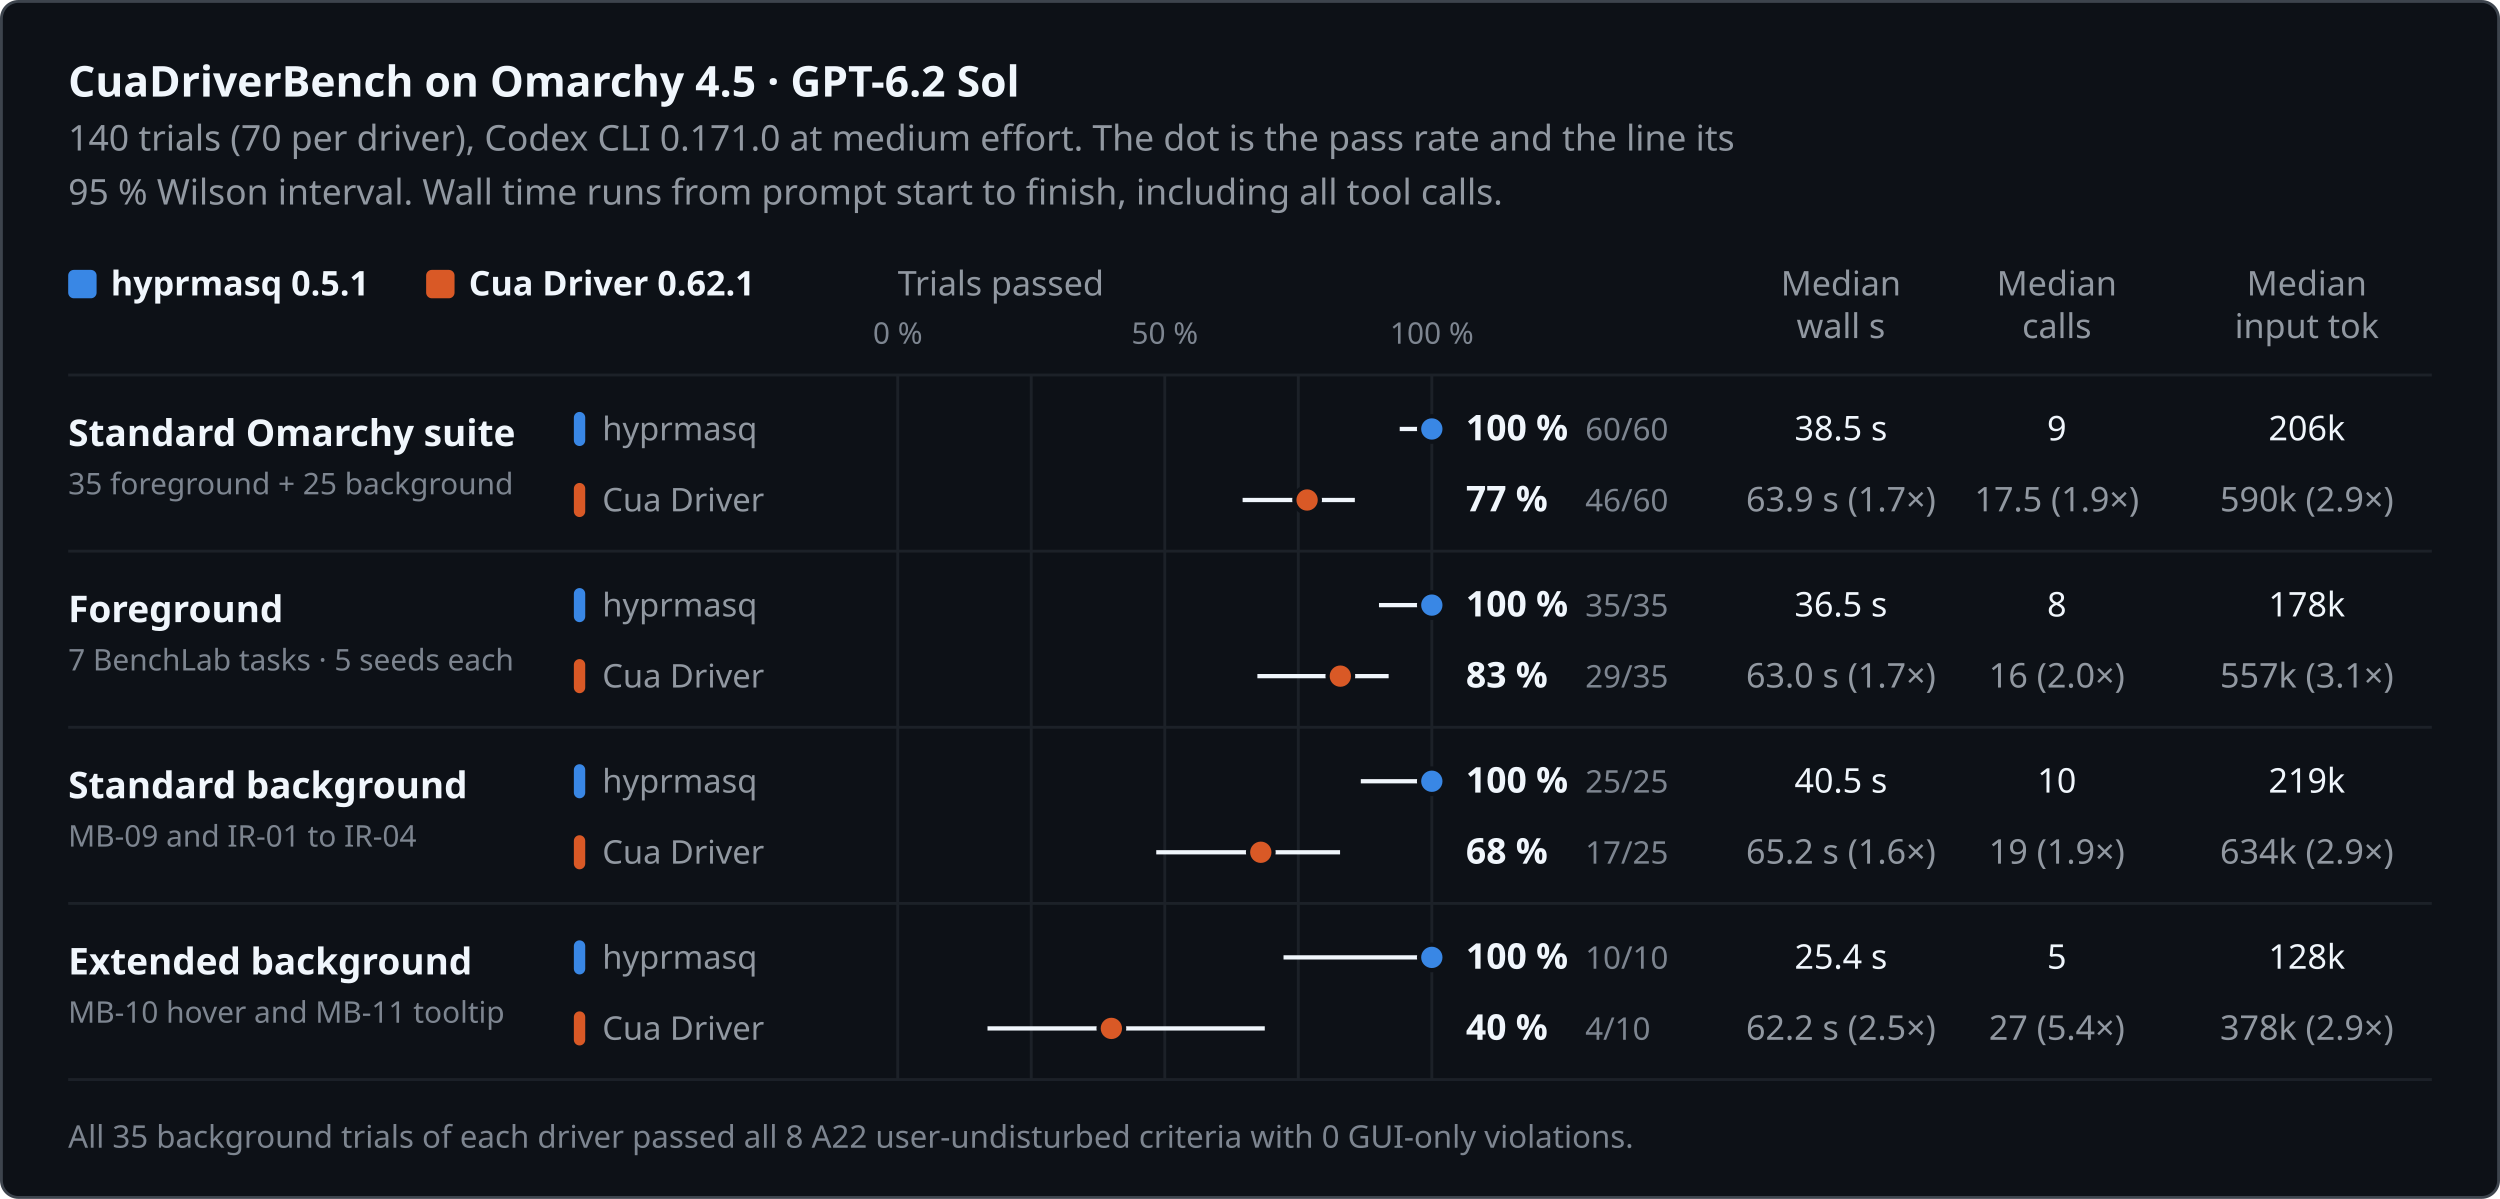
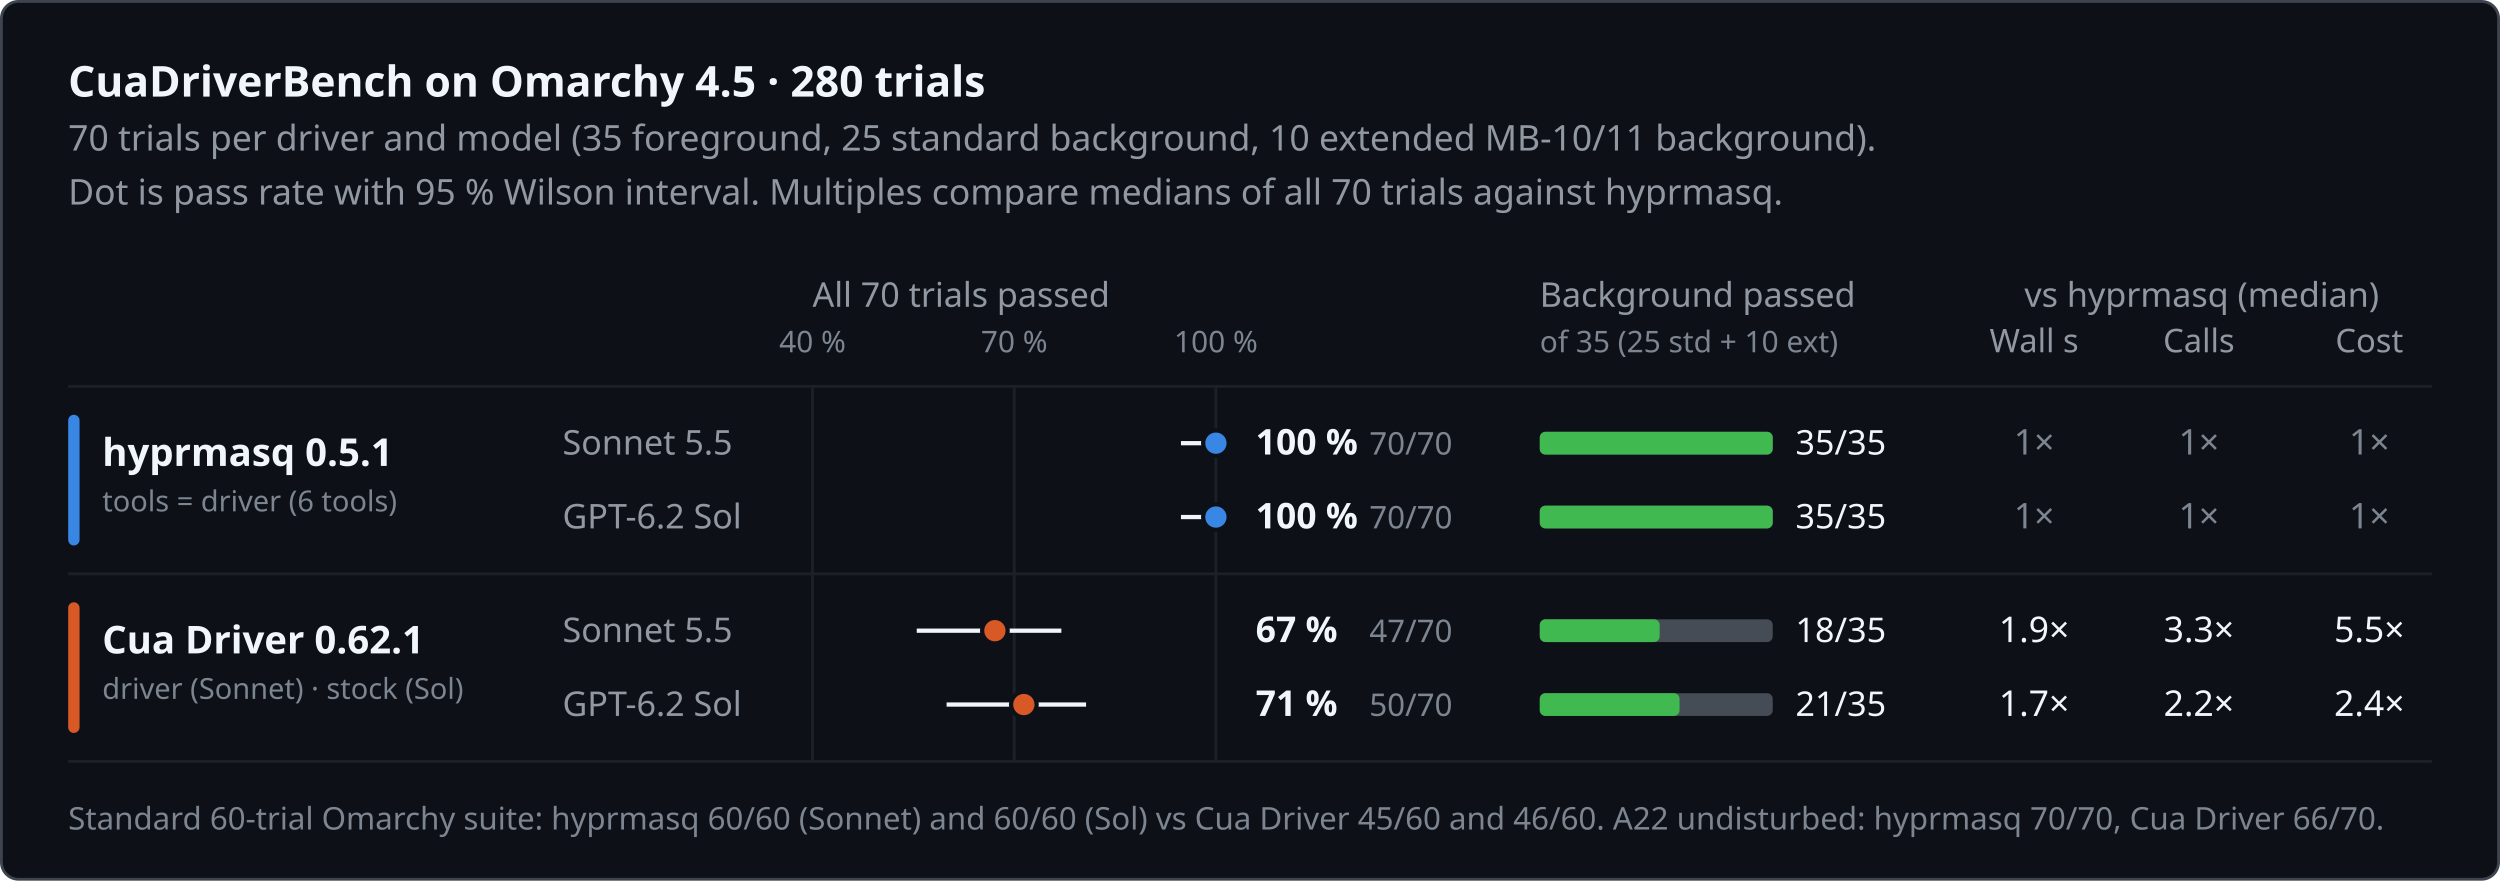
- <svg xmlns="http://www.w3.org/2000/svg" width="880" height="422" viewBox="0 0 880 422" role="img" aria-label="CuaDriverBench on Omarchy 4.5 with GPT-6.2 Sol: pass rates with 95 % Wilson intervals, median wall time, tool calls and input tokens for hyprmasq 0.5.1 and Cua Driver 0.62.1 across standard, foreground, background and extended background suites.">
+ <svg xmlns="http://www.w3.org/2000/svg" width="880" height="310" viewBox="0 0 880 310" role="img" aria-label="CuaDriverBench on Omarchy 4.5 across 280 trials (Claude Sonnet 5.5 and GPT-6.2 Sol): pass rate with 95 % Wilson interval on all 70 trials, background pass bar, and wall time, tool calls and list-price cost as multiples of hyprmasq 0.5.1.">
  <style>text{font-family:-apple-system, BlinkMacSystemFont, "Segoe UI", "Noto Sans", Helvetica, Arial, sans-serif;font-variant-numeric:tabular-nums}.t{fill:#f0f6fc}.t2{fill:#9198a1}.m{fill:#7d8590}.bg{fill:#0d1117;stroke:#3d444d}.grid{stroke:#1c2128;stroke-width:1}.axis{stroke:#3d444d;stroke-width:1}.out{fill:#454c56}.pass{fill:#3fb950}.dot0{fill:#3987e5;stroke:#0d1117;stroke-width:1.5}.dot1{fill:#d95926;stroke:#0d1117;stroke-width:1.5}.ring1{fill:#0d1117;stroke:#d95926;stroke-width:1.75}.dot{fill:#d1d7e0;stroke:#0d1117;stroke-width:1.5}.whisker{stroke:#f0f6fc;stroke-width:1.5}.range{stroke:#3d444d;stroke-width:1.5}.s0{fill:#3987e5}.s1{fill:#d95926}.s6{fill:#9085e9}.s7{fill:#e66767}</style>
-   <rect x="0.5" y="0.5" width="879" height="421" rx="6" class="bg" />
-   <text x="24" y="34" class="t" font-size="15" font-weight="600">CuaDriverBench on Omarchy 4.5 · GPT-6.2 Sol</text>
-   <text x="24" y="53" class="t2" font-size="12.5">140 trials (70 per driver), Codex CLI 0.171.0 at medium effort. The dot is the pass rate and the line its</text>
-   <text x="24" y="72" class="t2" font-size="12.5">95 % Wilson interval. Wall time runs from prompt start to finish, including all tool calls.</text>
-   <rect x="24" y="95" width="10" height="10" class="s0" rx="2" />
-   <text x="39" y="104" class="t" font-size="12" font-weight="600">hyprmasq 0.5.1</text>
-   <rect x="150" y="95" width="10" height="10" class="s1" rx="2" />
-   <text x="165" y="104" class="t" font-size="12" font-weight="600">Cua Driver 0.62.1</text>
-   <text x="316" y="104" class="t2" font-size="12">Trials passed</text>
-   <text x="316" y="121" class="m" font-size="10.5" text-anchor="middle">0 %</text>
-   <line x1="316" y1="132" x2="316" y2="380" class="grid" />
-   <text x="410" y="121" class="m" font-size="10.5" text-anchor="middle">50 %</text>
-   <line x1="410" y1="132" x2="410" y2="380" class="grid" />
-   <text x="504" y="121" class="m" font-size="10.5" text-anchor="middle">100 %</text>
-   <line x1="504" y1="132" x2="504" y2="380" class="grid" />
-   <line x1="363" y1="132" x2="363" y2="380" class="grid" />
-   <line x1="457" y1="132" x2="457" y2="380" class="grid" />
-   <text x="648" y="104" class="t2" font-size="12" text-anchor="middle">Median</text>
-   <text x="648" y="119" class="t2" font-size="12" text-anchor="middle">wall s</text>
-   <text x="724" y="104" class="t2" font-size="12" text-anchor="middle">Median</text>
-   <text x="724" y="119" class="t2" font-size="12" text-anchor="middle">calls</text>
-   <text x="812" y="104" class="t2" font-size="12" text-anchor="middle">Median</text>
-   <text x="812" y="119" class="t2" font-size="12" text-anchor="middle">input tok</text>
-   <line x1="24" y1="132" x2="856" y2="132" class="grid" />
-   <text x="24" y="157" class="t" font-size="13" font-weight="600">Standard Omarchy suite</text>
-   <text x="24" y="174" class="m" font-size="10.5">35 foreground + 25 background</text>
-   <rect x="202" y="145" width="4" height="12" class="s0" rx="2" />
-   <text x="212" y="155" class="t2" font-size="11.5">hyprmasq</text>
-   <line x1="492.7" y1="151" x2="504" y2="151" class="whisker" />
-   <circle cx="504" cy="151" r="4.5" class="dot0" />
-   <text x="516" y="155" class="t" font-size="12.5" font-weight="600">100 %</text>
-   <text x="558" y="155" class="m" font-size="11">60/60</text>
-   <text x="648" y="155" class="t" font-size="12" text-anchor="middle">38.5 s</text>
-   <text x="724" y="155" class="t" font-size="12" text-anchor="middle">9</text>
-   <text x="812" y="155" class="t" font-size="12" text-anchor="middle">206k</text>
-   <rect x="202" y="170" width="4" height="12" class="s1" rx="2" />
-   <text x="212" y="180" class="t2" font-size="11.5">Cua Driver</text>
-   <line x1="437.4" y1="176" x2="476.9" y2="176" class="whisker" />
-   <circle cx="460.1" cy="176" r="4.5" class="dot1" />
-   <text x="516" y="180" class="t" font-size="12.5" font-weight="600">77 %</text>
-   <text x="558" y="180" class="m" font-size="11">46/60</text>
-   <text x="648" y="180" class="t2" font-size="12" text-anchor="middle">63.9 s (1.7×)</text>
-   <text x="724" y="180" class="t2" font-size="12" text-anchor="middle">17.5 (1.9×)</text>
-   <text x="812" y="180" class="t2" font-size="12" text-anchor="middle">590k (2.9×)</text>
-   <line x1="24" y1="194" x2="856" y2="194" class="grid" />
-   <text x="24" y="219" class="t" font-size="13" font-weight="600">Foreground</text>
-   <text x="24" y="236" class="m" font-size="10.5">7 BenchLab tasks · 5 seeds each</text>
-   <rect x="202" y="207" width="4" height="12" class="s0" rx="2" />
-   <text x="212" y="217" class="t2" font-size="11.5">hyprmasq</text>
-   <line x1="485.4" y1="213" x2="504" y2="213" class="whisker" />
-   <circle cx="504" cy="213" r="4.5" class="dot0" />
-   <text x="516" y="217" class="t" font-size="12.5" font-weight="600">100 %</text>
-   <text x="558" y="217" class="m" font-size="11">35/35</text>
-   <text x="648" y="217" class="t" font-size="12" text-anchor="middle">36.5 s</text>
-   <text x="724" y="217" class="t" font-size="12" text-anchor="middle">8</text>
-   <text x="812" y="217" class="t" font-size="12" text-anchor="middle">178k</text>
-   <rect x="202" y="232" width="4" height="12" class="s1" rx="2" />
-   <text x="212" y="242" class="t2" font-size="11.5">Cua Driver</text>
-   <line x1="442.6" y1="238" x2="488.8" y2="238" class="whisker" />
-   <circle cx="471.8" cy="238" r="4.5" class="dot1" />
-   <text x="516" y="242" class="t" font-size="12.5" font-weight="600">83 %</text>
-   <text x="558" y="242" class="m" font-size="11">29/35</text>
-   <text x="648" y="242" class="t2" font-size="12" text-anchor="middle">63.0 s (1.7×)</text>
-   <text x="724" y="242" class="t2" font-size="12" text-anchor="middle">16 (2.0×)</text>
-   <text x="812" y="242" class="t2" font-size="12" text-anchor="middle">557k (3.1×)</text>
-   <line x1="24" y1="256" x2="856" y2="256" class="grid" />
-   <text x="24" y="281" class="t" font-size="13" font-weight="600">Standard background</text>
-   <text x="24" y="298" class="m" font-size="10.5">MB-09 and IR-01 to IR-04</text>
-   <rect x="202" y="269" width="4" height="12" class="s0" rx="2" />
-   <text x="212" y="279" class="t2" font-size="11.5">hyprmasq</text>
-   <line x1="479" y1="275" x2="504" y2="275" class="whisker" />
-   <circle cx="504" cy="275" r="4.5" class="dot0" />
-   <text x="516" y="279" class="t" font-size="12.5" font-weight="600">100 %</text>
-   <text x="558" y="279" class="m" font-size="11">25/25</text>
-   <text x="648" y="279" class="t" font-size="12" text-anchor="middle">40.5 s</text>
-   <text x="724" y="279" class="t" font-size="12" text-anchor="middle">10</text>
-   <text x="812" y="279" class="t" font-size="12" text-anchor="middle">219k</text>
-   <rect x="202" y="294" width="4" height="12" class="s1" rx="2" />
-   <text x="212" y="304" class="t2" font-size="11.5">Cua Driver</text>
-   <line x1="407" y1="300" x2="471.7" y2="300" class="whisker" />
-   <circle cx="443.8" cy="300" r="4.5" class="dot1" />
-   <text x="516" y="304" class="t" font-size="12.5" font-weight="600">68 %</text>
-   <text x="558" y="304" class="m" font-size="11">17/25</text>
-   <text x="648" y="304" class="t2" font-size="12" text-anchor="middle">65.2 s (1.6×)</text>
-   <text x="724" y="304" class="t2" font-size="12" text-anchor="middle">19 (1.9×)</text>
-   <text x="812" y="304" class="t2" font-size="12" text-anchor="middle">634k (2.9×)</text>
-   <line x1="24" y1="318" x2="856" y2="318" class="grid" />
-   <text x="24" y="343" class="t" font-size="13" font-weight="600">Extended background</text>
-   <text x="24" y="360" class="m" font-size="10.5">MB-10 hover and MB-11 tooltip</text>
-   <rect x="202" y="331" width="4" height="12" class="s0" rx="2" />
-   <text x="212" y="341" class="t2" font-size="11.5">hyprmasq</text>
-   <line x1="451.8" y1="337" x2="504" y2="337" class="whisker" />
-   <circle cx="504" cy="337" r="4.5" class="dot0" />
-   <text x="516" y="341" class="t" font-size="12.5" font-weight="600">100 %</text>
-   <text x="558" y="341" class="m" font-size="11">10/10</text>
-   <text x="648" y="341" class="t" font-size="12" text-anchor="middle">25.4 s</text>
-   <text x="724" y="341" class="t" font-size="12" text-anchor="middle">5</text>
-   <text x="812" y="341" class="t" font-size="12" text-anchor="middle">128k</text>
-   <rect x="202" y="356" width="4" height="12" class="s1" rx="2" />
-   <text x="212" y="366" class="t2" font-size="11.5">Cua Driver</text>
-   <line x1="347.6" y1="362" x2="445.2" y2="362" class="whisker" />
-   <circle cx="391.2" cy="362" r="4.5" class="dot1" />
-   <text x="516" y="366" class="t" font-size="12.5" font-weight="600">40 %</text>
-   <text x="558" y="366" class="m" font-size="11">4/10</text>
-   <text x="648" y="366" class="t2" font-size="12" text-anchor="middle">62.2 s (2.5×)</text>
-   <text x="724" y="366" class="t2" font-size="12" text-anchor="middle">27 (5.4×)</text>
-   <text x="812" y="366" class="t2" font-size="12" text-anchor="middle">378k (2.9×)</text>
-   <line x1="24" y1="380" x2="856" y2="380" class="grid" />
-   <text x="24" y="404" class="m" font-size="11">All 35 background trials of each driver passed all 8 A22 user-undisturbed criteria with 0 GUI-only violations.</text>
+   <rect x="0.5" y="0.5" width="879" height="309" rx="6" class="bg" />
+   <text x="24" y="34" class="t" font-size="15" font-weight="600">CuaDriverBench on Omarchy 4.5 · 280 trials</text>
+   <text x="24" y="53" class="t2" font-size="12.5">70 trials per driver and model (35 foreground, 25 standard background, 10 extended MB-10/11 background).</text>
+   <text x="24" y="72" class="t2" font-size="12.5">Dot is pass rate with 95 % Wilson interval. Multiples compare medians of all 70 trials against hyprmasq.</text>
+   <text x="286" y="108" class="t2" font-size="12">All 70 trials passed</text>
+   <text x="286" y="124" class="m" font-size="10.5" text-anchor="middle">40 %</text>
+   <line x1="286" y1="136" x2="286" y2="268" class="grid" />
+   <text x="357" y="124" class="m" font-size="10.5" text-anchor="middle">70 %</text>
+   <line x1="357" y1="136" x2="357" y2="268" class="grid" />
+   <text x="428" y="124" class="m" font-size="10.5" text-anchor="middle">100 %</text>
+   <line x1="428" y1="136" x2="428" y2="268" class="grid" />
+   <text x="542" y="108" class="t2" font-size="12">Background passed</text>
+   <text x="542" y="124" class="m" font-size="10.5">of 35 (25 std + 10 ext)</text>
+   <text x="775" y="108" class="t2" font-size="12" text-anchor="middle">vs hyprmasq (median)</text>
+   <text x="716" y="124" class="t2" font-size="11.5" text-anchor="middle">Wall s</text>
+   <text x="774" y="124" class="t2" font-size="11.5" text-anchor="middle">Calls</text>
+   <text x="834" y="124" class="t2" font-size="11.5" text-anchor="middle">Cost</text>
+   <line x1="24" y1="136" x2="856" y2="136" class="grid" />
+   <rect x="24" y="146" width="4" height="46" class="s0" rx="2" />
+   <text x="36" y="164" class="t" font-size="13.5" font-weight="600">hyprmasq 0.5.1</text>
+   <text x="36" y="180" class="m" font-size="10.2">tools = driver (6 tools)</text>
+   <text x="198" y="160" class="t2" font-size="12">Sonnet 5.5</text>
+   <line x1="415.7" y1="156" x2="428" y2="156" class="whisker" />
+   <circle cx="428" cy="156" r="4.5" class="dot0" />
+   <text x="442" y="160" class="t" font-size="12.5" font-weight="600">100 %</text>
+   <text x="482" y="160" class="m" font-size="11">70/70</text>
+   <rect x="542" y="152" width="82" height="8" class="out" rx="2" />
+   <rect x="542" y="152" width="82" height="8" class="pass" rx="2" />
+   <text x="632" y="160" class="t" font-size="12">35/35</text>
+   <text x="716" y="160" class="m" font-size="12.5" text-anchor="middle">1×</text>
+   <text x="774" y="160" class="m" font-size="12.5" text-anchor="middle">1×</text>
+   <text x="834" y="160" class="m" font-size="12.5" text-anchor="middle">1×</text>
+   <text x="198" y="186" class="t2" font-size="12">GPT-6.2 Sol</text>
+   <line x1="415.7" y1="182" x2="428" y2="182" class="whisker" />
+   <circle cx="428" cy="182" r="4.5" class="dot0" />
+   <text x="442" y="186" class="t" font-size="12.5" font-weight="600">100 %</text>
+   <text x="482" y="186" class="m" font-size="11">70/70</text>
+   <rect x="542" y="178" width="82" height="8" class="out" rx="2" />
+   <rect x="542" y="178" width="82" height="8" class="pass" rx="2" />
+   <text x="632" y="186" class="t" font-size="12">35/35</text>
+   <text x="716" y="186" class="m" font-size="12.5" text-anchor="middle">1×</text>
+   <text x="774" y="186" class="m" font-size="12.5" text-anchor="middle">1×</text>
+   <text x="834" y="186" class="m" font-size="12.5" text-anchor="middle">1×</text>
+   <line x1="24" y1="202" x2="856" y2="202" class="grid" />
+   <rect x="24" y="212" width="4" height="46" class="s1" rx="2" />
+   <text x="36" y="230" class="t" font-size="13.5" font-weight="600">Cua Driver 0.62.1</text>
+   <text x="36" y="246" class="m" font-size="10.2">driver (Sonnet) · stock (Sol)</text>
+   <text x="198" y="226" class="t2" font-size="12">Sonnet 5.5</text>
+   <line x1="322.7" y1="222" x2="373.6" y2="222" class="whisker" />
+   <circle cx="350.2" cy="222" r="4.5" class="dot1" />
+   <text x="442" y="226" class="t" font-size="12.5" font-weight="600">67 %</text>
+   <text x="482" y="226" class="m" font-size="11">47/70</text>
+   <rect x="542" y="218" width="82" height="8" class="out" rx="2" />
+   <rect x="542" y="218" width="42.2" height="8" class="pass" rx="2" />
+   <text x="632" y="226" class="t" font-size="12">18/35</text>
+   <text x="716" y="226" class="t" font-size="12.5" text-anchor="middle">1.9×</text>
+   <text x="774" y="226" class="t" font-size="12.5" text-anchor="middle">3.3×</text>
+   <text x="834" y="226" class="t" font-size="12.5" text-anchor="middle">5.5×</text>
+   <text x="198" y="252" class="t2" font-size="12">GPT-6.2 Sol</text>
+   <line x1="333.2" y1="248" x2="382.3" y2="248" class="whisker" />
+   <circle cx="360.4" cy="248" r="4.5" class="dot1" />
+   <text x="442" y="252" class="t" font-size="12.5" font-weight="600">71 %</text>
+   <text x="482" y="252" class="m" font-size="11">50/70</text>
+   <rect x="542" y="244" width="82" height="8" class="out" rx="2" />
+   <rect x="542" y="244" width="49.2" height="8" class="pass" rx="2" />
+   <text x="632" y="252" class="t" font-size="12">21/35</text>
+   <text x="716" y="252" class="t" font-size="12.5" text-anchor="middle">1.7×</text>
+   <text x="774" y="252" class="t" font-size="12.5" text-anchor="middle">2.2×</text>
+   <text x="834" y="252" class="t" font-size="12.5" text-anchor="middle">2.4×</text>
+   <line x1="24" y1="268" x2="856" y2="268" class="grid" />
+   <text x="24" y="292" class="m" font-size="11">Standard 60-trial Omarchy suite: hyprmasq 60/60 (Sonnet) and 60/60 (Sol) vs Cua Driver 45/60 and 46/60. A22 undisturbed: hyprmasq 70/70, Cua Driver 66/70.</text>
</svg>
